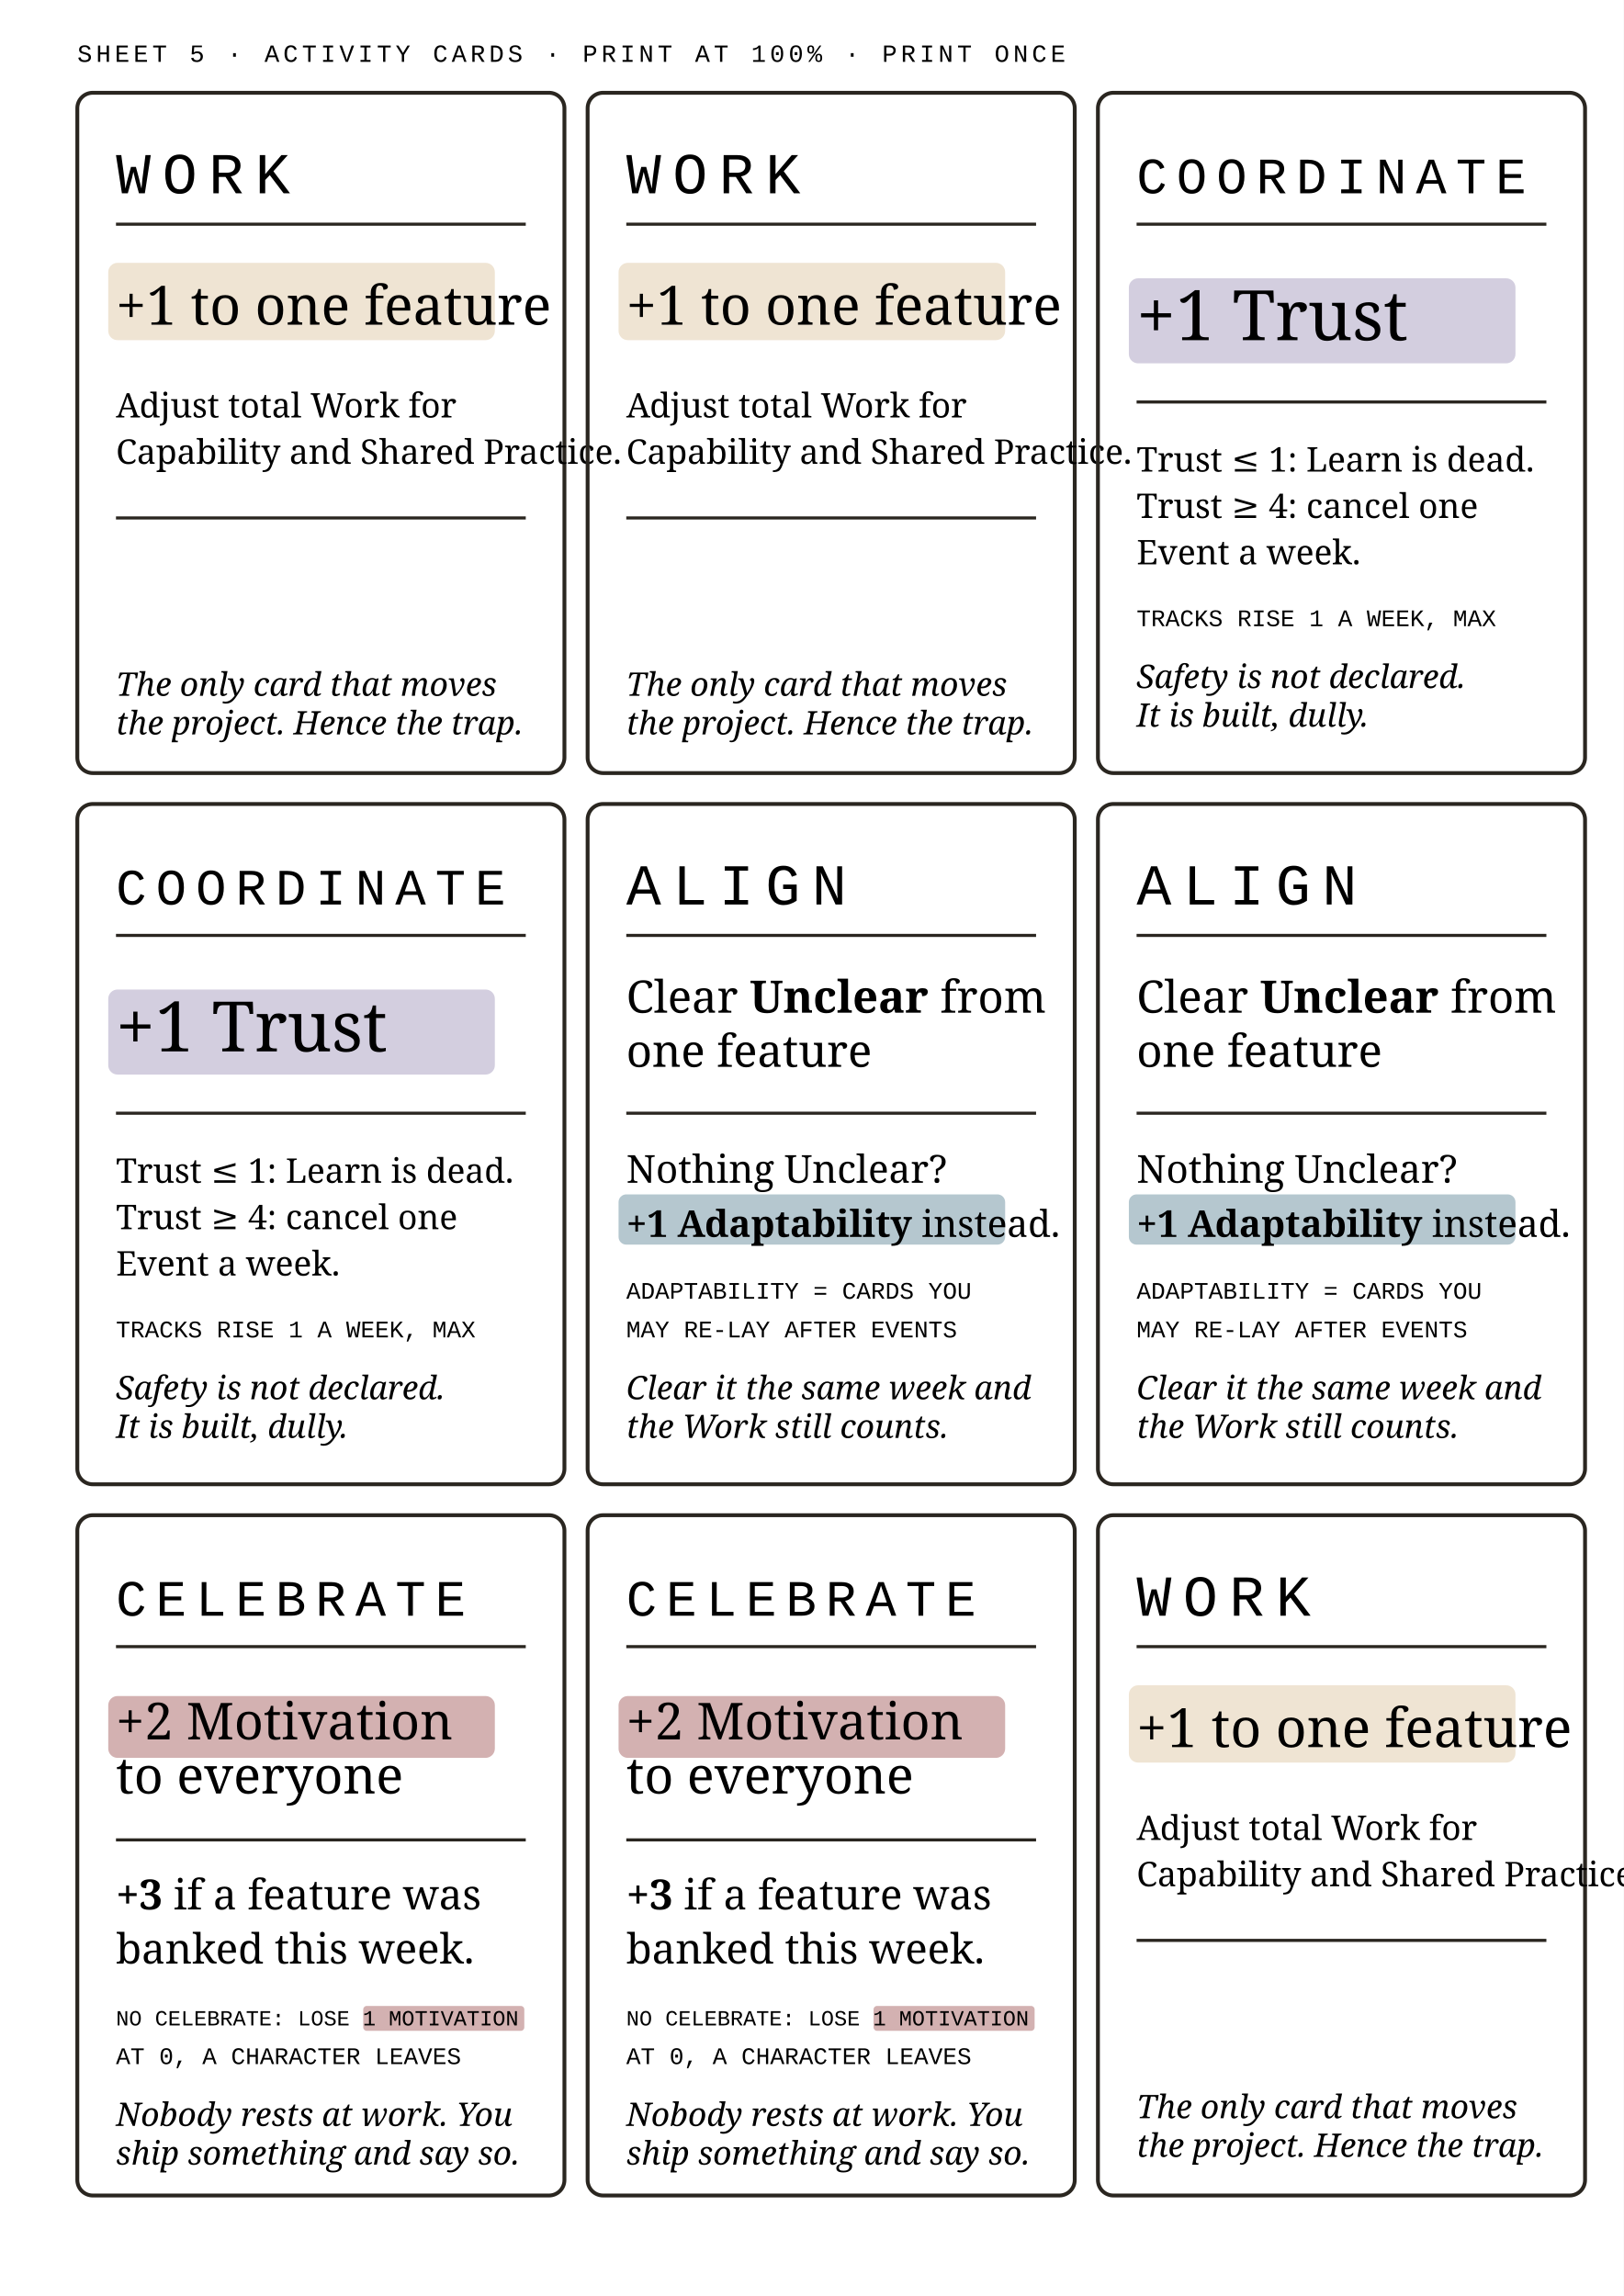
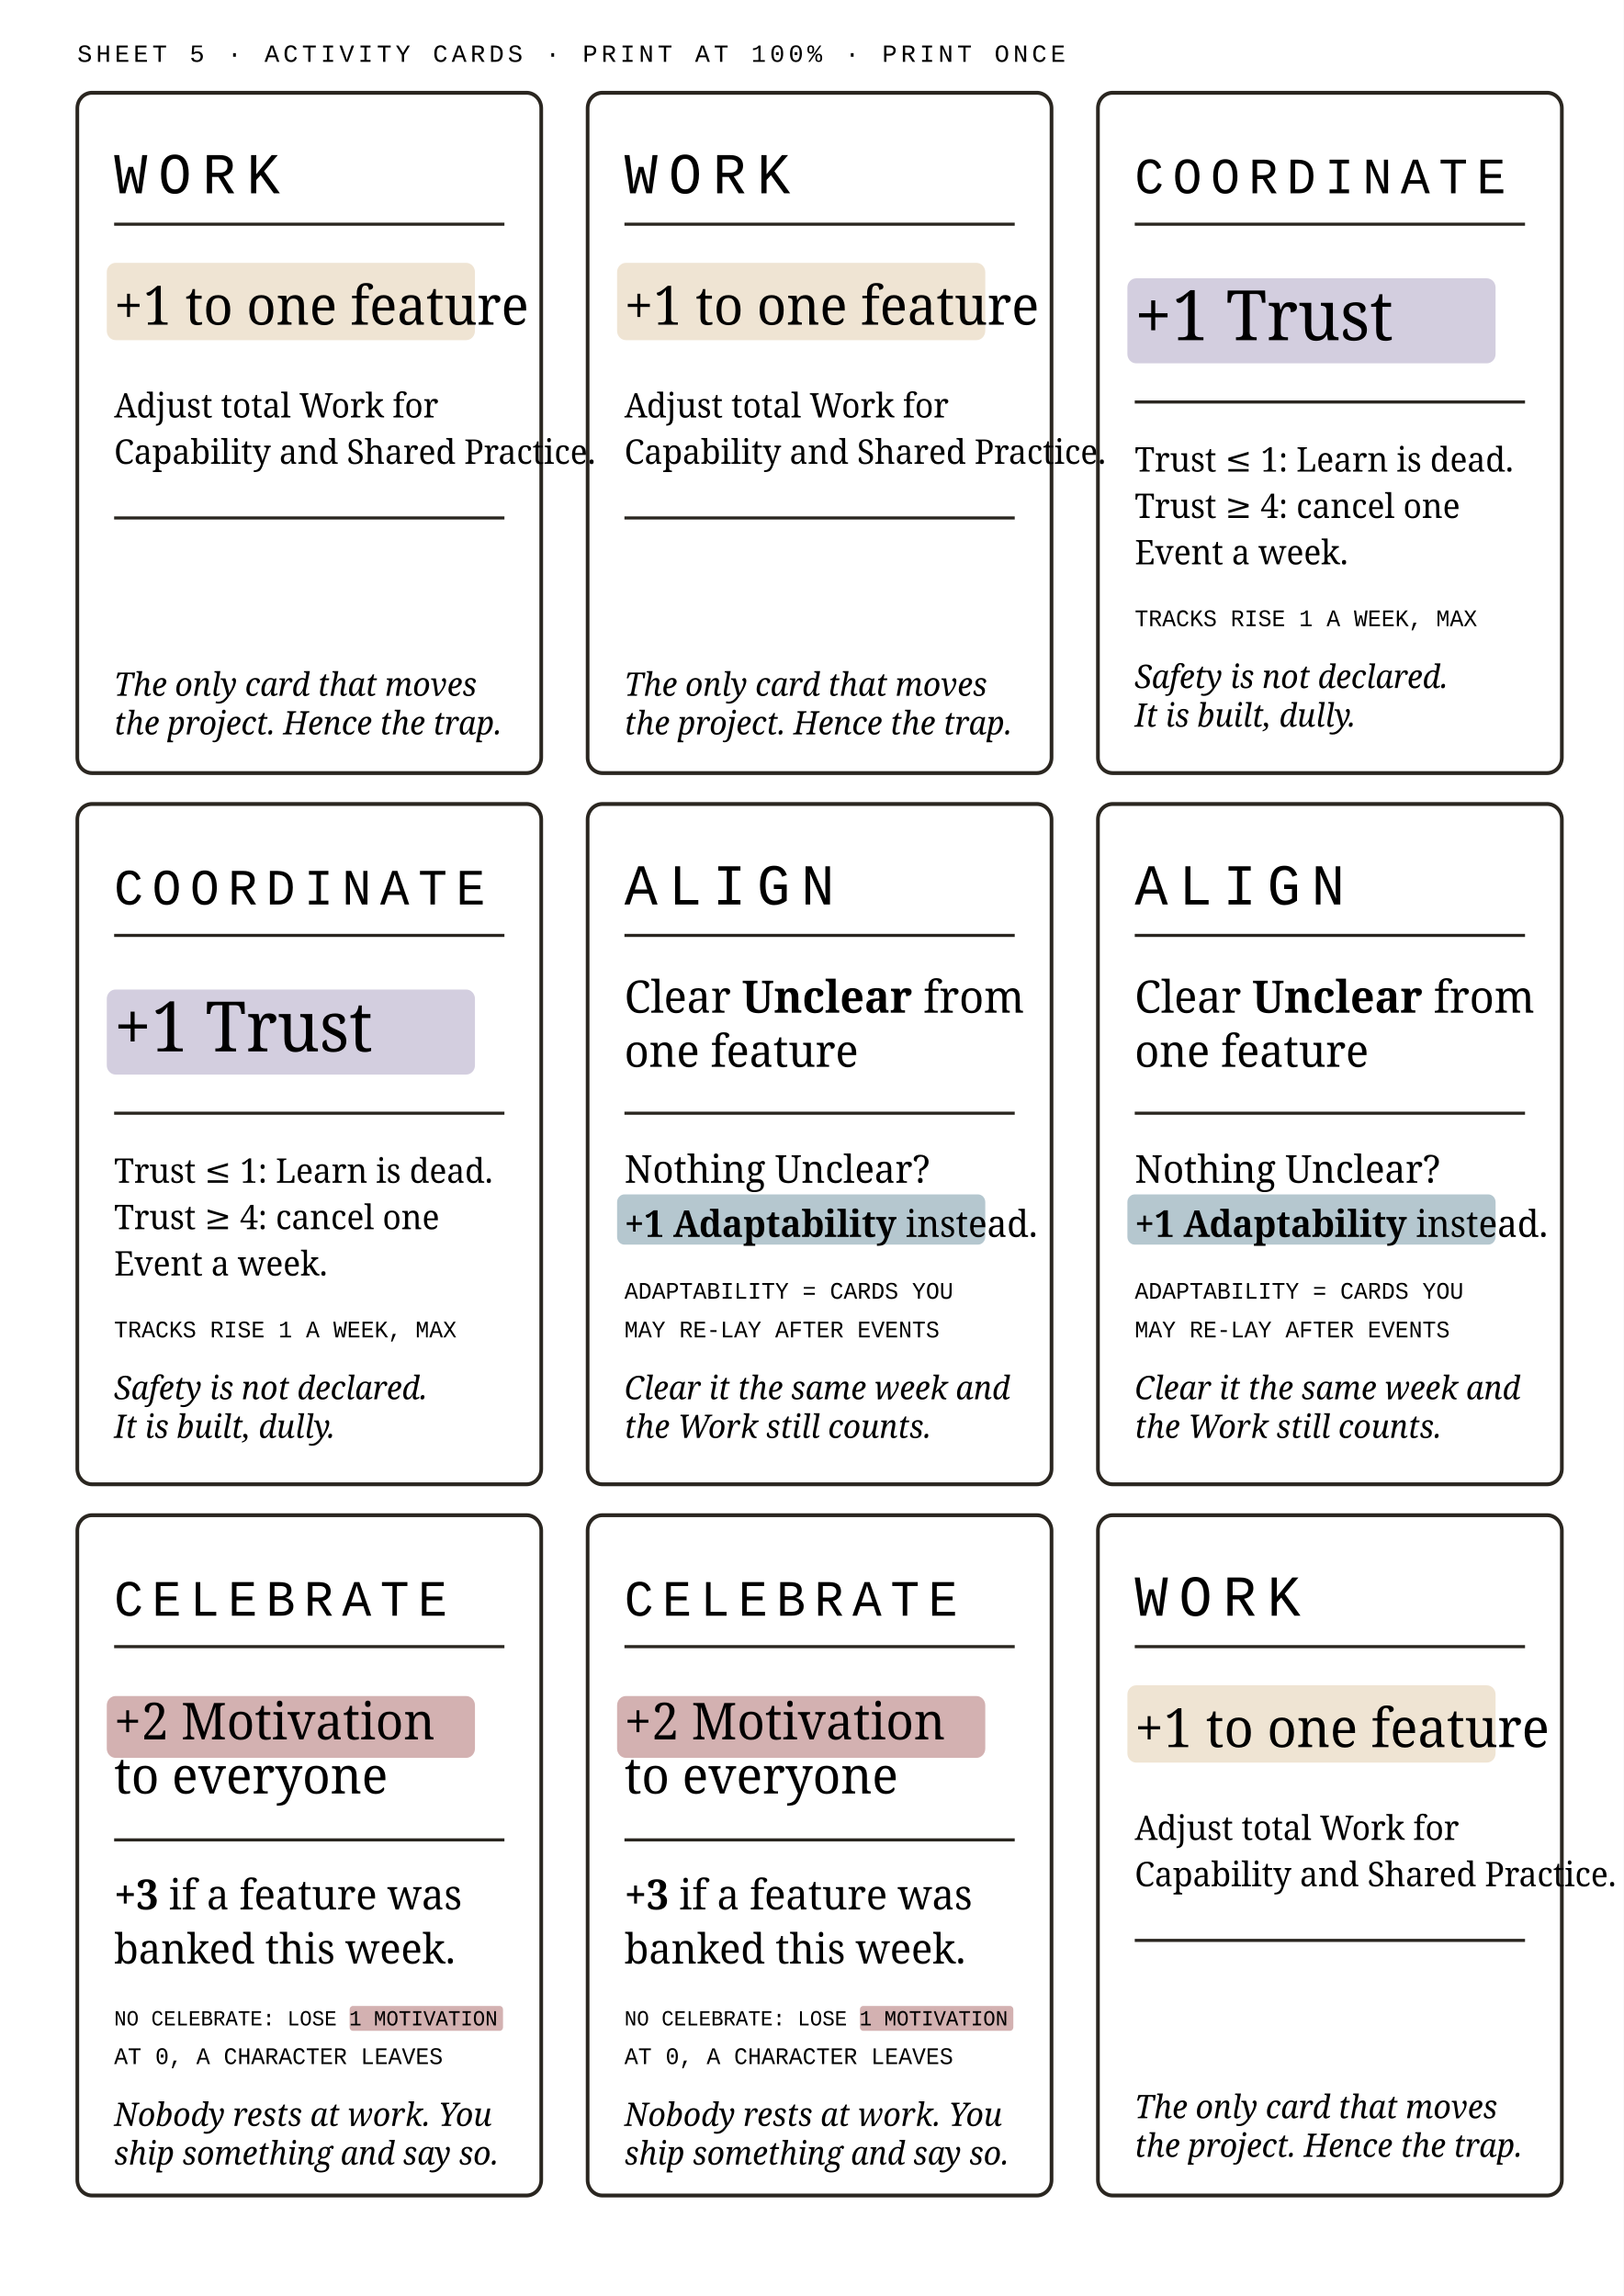
<svg xmlns="http://www.w3.org/2000/svg" width="210mm" height="297mm" viewBox="0 0 210 297">
  <style>
  .s { font-family:"EB Garamond",Garamond,Georgia,serif; fill:#000000; }
  .m { font-family:"IBM Plex Mono","Courier New",monospace; fill:#000000; }
  .c { fill:none; stroke:#2A2620; stroke-width:.5; }
  .h { stroke:#2A2620; stroke-width:.4; fill:none; }
  .q { fill:#000000; }
  .trust { fill:#000000; }
  .capab { fill:#000000; }
  .shpra { fill:#000000; }
  .adapt { fill:#000000; }
</style>
  <defs>
-     <g id="work">
+     <g id="work" transform="scale(.952381,1)">
      <rect width="63" height="88" rx="2" class="c" />
      <text x="5" y="13" class="m" font-size="7.5" letter-spacing="1.5">WORK</text>
      <line x1="5" y1="17" x2="58" y2="17" class="h" stroke-width=".7" />
      <rect x="4" y="22" width="50" height="10" rx="1.2" fill="#EFE4D3" />
      <text x="5" y="30" class="s" font-size="7">+1 to one feature</text>
      <text x="5" y="42" class="s" font-size="4.4">Adjust total Work for</text>
      <text x="5" y="48" class="s" font-size="4.4">Capability and Shared Practice.</text>
      <line x1="5" y1="55" x2="58" y2="55" class="h" />
      <text x="5" y="78" class="s" font-size="4.2" font-style="italic">The only card that moves</text>
      <text x="5" y="83" class="s" font-size="4.2" font-style="italic">the project. Hence the trap.</text>
    </g>
-     <g id="coordinate">
+     <g id="coordinate" transform="scale(.952381,1)">
      <rect width="63" height="88" rx="2" class="c" />
      <text x="5" y="13" class="m" font-size="6.6" letter-spacing="1.2">COORDINATE</text>
      <line x1="5" y1="17" x2="58" y2="17" class="h" stroke-width=".7" />
      <rect x="4" y="24" width="50" height="11" rx="1.2" fill="#D3CEDF" />
      <text x="5" y="32" class="s trust" font-size="9">+1 Trust</text>
      <line x1="5" y1="40" x2="58" y2="40" class="h" />
      <text x="5" y="49" class="s" font-size="4.4">
        <tspan class="trust">Trust ≤ 1</tspan>: Learn is dead.</text>
      <text x="5" y="55" class="s" font-size="4.4">
        <tspan class="trust">Trust ≥ 4</tspan>: cancel one</text>
      <text x="5" y="61" class="s" font-size="4.4">Event a week.</text>
      <text x="5" y="69" class="m q" font-size="3.1">TRACKS RISE 1 A WEEK, MAX</text>
      <text x="5" y="77" class="s" font-size="4.2" font-style="italic">Safety is not declared.</text>
      <text x="5" y="82" class="s" font-size="4.2" font-style="italic">It is built, dully.</text>
    </g>
-     <g id="align">
+     <g id="align" transform="scale(.952381,1)">
      <rect width="63" height="88" rx="2" class="c" />
      <text x="5" y="13" class="m" font-size="7.5" letter-spacing="1.5">ALIGN</text>
      <line x1="5" y1="17" x2="58" y2="17" class="h" stroke-width=".7" />
      <text x="5" y="27" class="s" font-size="5.8">Clear <tspan font-weight="bold">Unclear</tspan> from</text>
      <text x="5" y="34" class="s" font-size="5.8">one feature</text>
      <line x1="5" y1="40" x2="58" y2="40" class="h" />
      <text x="5" y="49" class="s" font-size="5">Nothing Unclear?</text>
      <rect x="4" y="50.5" width="50" height="6.5" rx="1" fill="#B5C7CF" />
      <text x="5" y="56" class="s" font-size="4.8">
        <tspan font-weight="bold" class="adapt">+1 Adaptability</tspan> instead.</text>
      <text x="5" y="64" class="m q" font-size="3.1">ADAPTABILITY = CARDS YOU</text>
      <text x="5" y="69" class="m q" font-size="3.1">MAY RE-LAY AFTER EVENTS</text>
      <text x="5" y="77" class="s" font-size="4.2" font-style="italic">Clear it the same week and</text>
      <text x="5" y="82" class="s" font-size="4.2" font-style="italic">the Work still counts.</text>
    </g>
-     <g id="celebrate">
+     <g id="celebrate" transform="scale(.952381,1)">
      <rect width="63" height="88" rx="2" class="c" stroke-width=".9" />
      <text x="5" y="13" class="m" font-size="6.6" letter-spacing="1.2">CELEBRATE</text>
      <line x1="5" y1="17" x2="58" y2="17" class="h" stroke-width=".7" />
      <rect x="4" y="23.39" width="50" height="8" rx="1.2" fill="#D3B1B1" />
      <text x="5" y="29" class="s" font-size="6.6">+2 Motivation</text>
      <text x="5" y="36" class="s" font-size="6.6">to everyone</text>
      <line x1="5" y1="42" x2="58" y2="42" class="h" />
      <text x="5" y="51" class="s" font-size="5.4">
        <tspan font-weight="bold">+3</tspan> if a feature was</text>
      <text x="5" y="58" class="s" font-size="5.4">banked this week.</text>
      <rect x="36.98" y="63.48" width="20.83" height="3.22" rx=".45" fill="#D3B1B1" />
      <text x="5" y="66" class="m" font-size="2.8">NO CELEBRATE: LOSE 1 MOTIVATION</text>
      <text x="5" y="71" class="m" font-size="3.1">AT 0, A CHARACTER LEAVES</text>
      <text x="5" y="79" class="s" font-size="4.2" font-style="italic">Nobody rests at work. You</text>
      <text x="5" y="84" class="s" font-size="4.2" font-style="italic">ship something and say so.</text>
    </g>
  </defs>
  <rect width="210" height="297" fill="#FFFFFF" />
  <text x="10" y="8" class="m" font-size="3.2" letter-spacing=".5">SHEET 5 · ACTIVITY CARDS · PRINT AT 100% · PRINT ONCE</text>
  <use href="#work" x="10" y="12" />
  <use href="#work" x="76" y="12" />
  <use href="#coordinate" x="142" y="12" />
  <use href="#coordinate" x="10" y="104" />
  <use href="#align" x="76" y="104" />
  <use href="#align" x="142" y="104" />
  <use href="#celebrate" x="10" y="196" />
  <use href="#celebrate" x="76" y="196" />
  <use href="#work" x="142" y="196" />
</svg>
